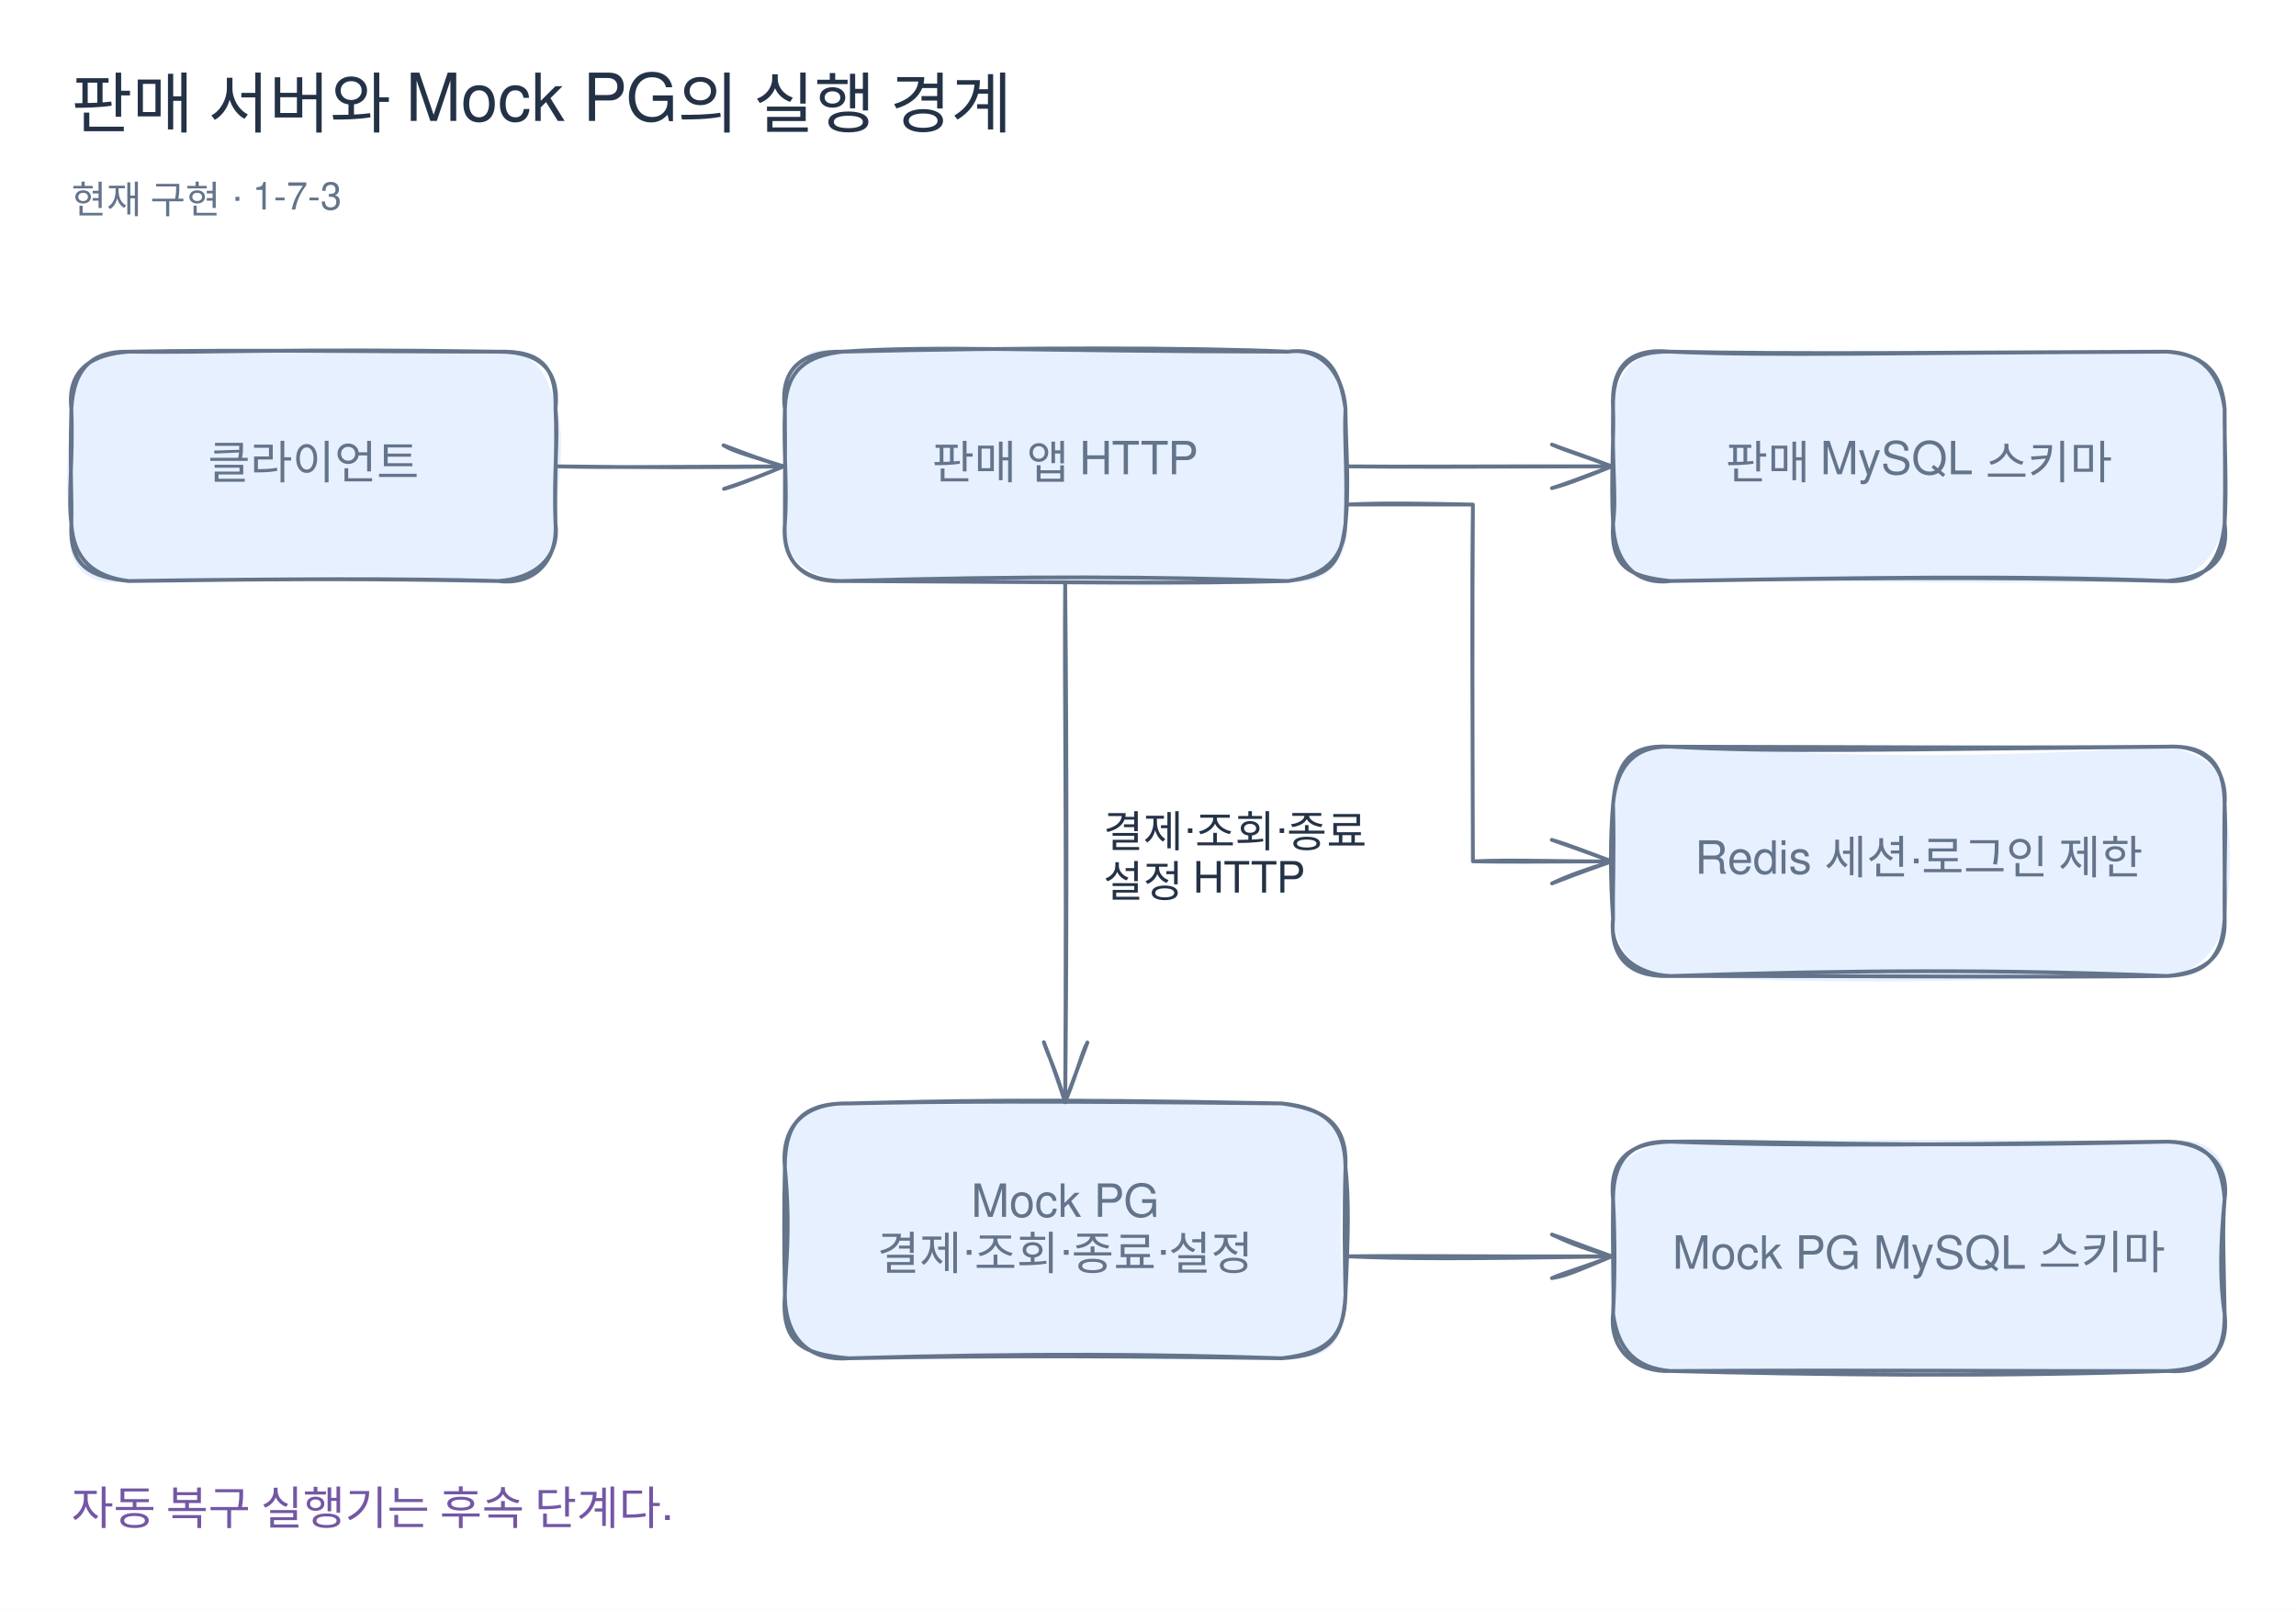
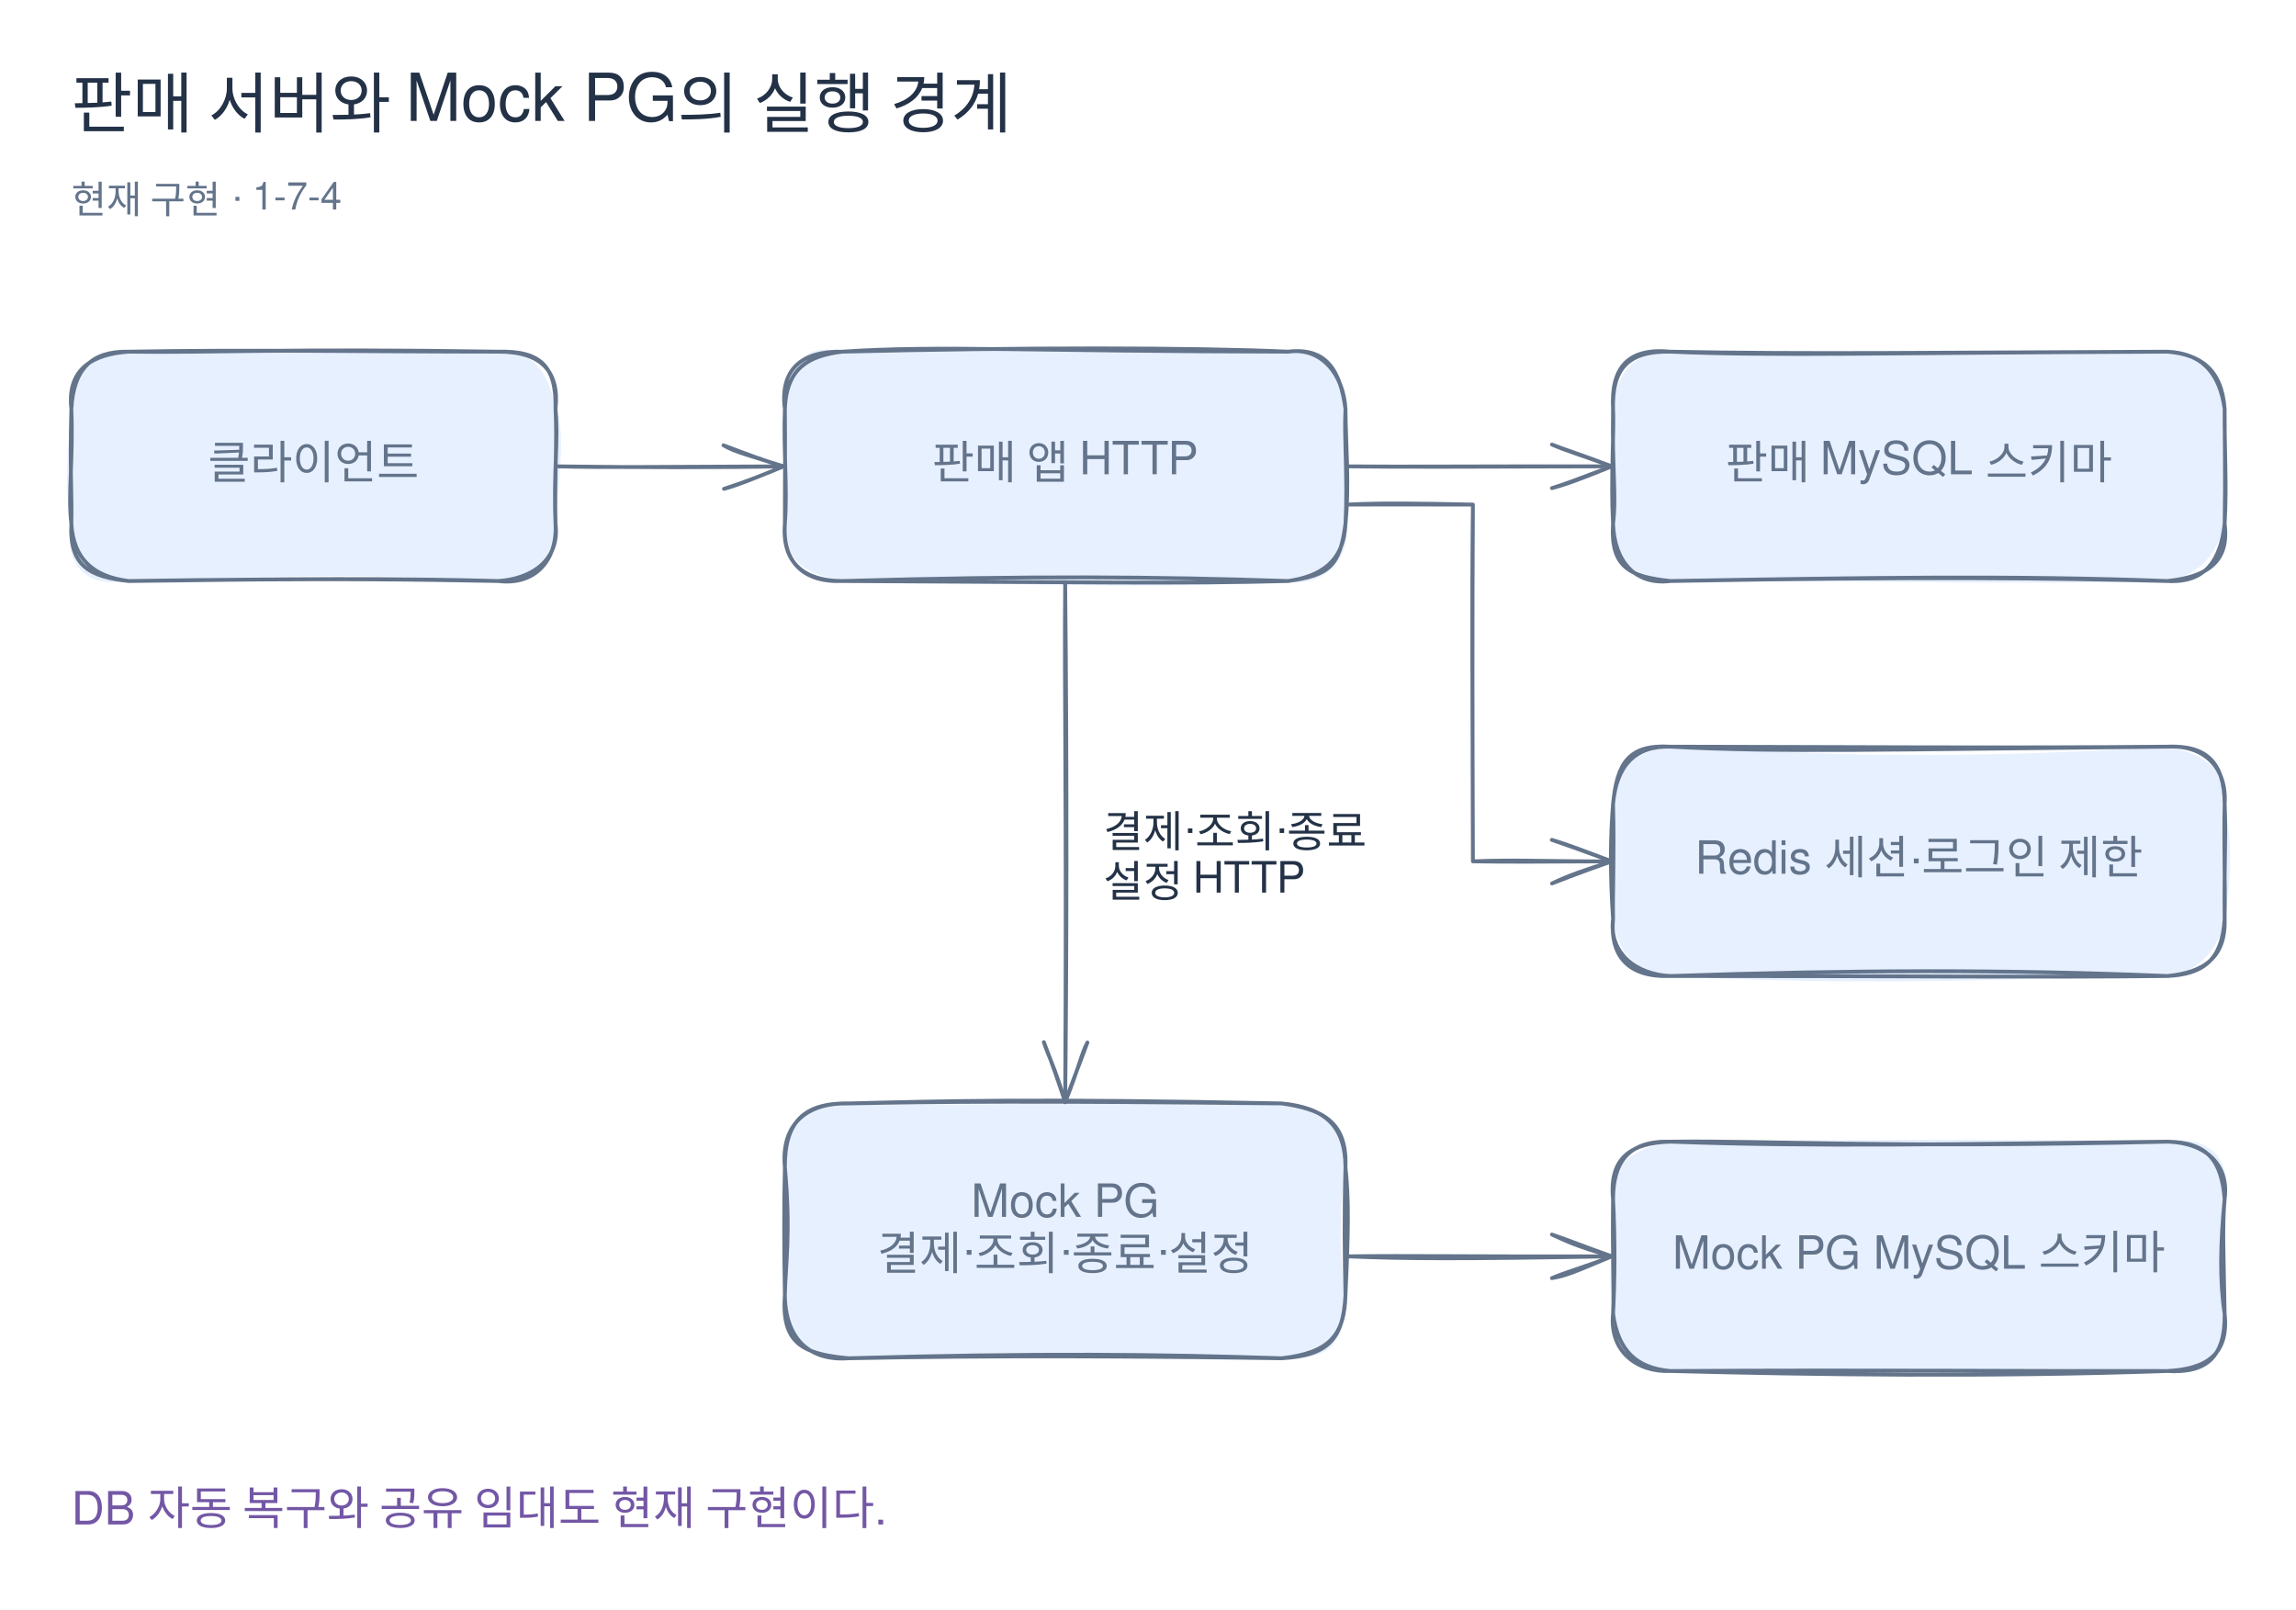
<svg xmlns="http://www.w3.org/2000/svg" version="1.1" viewBox="0 0 901 631.7" width="901" height="631.7">
  <defs>
    <style class="style-fonts">
      </style>
  </defs>
  <rect x="0" y="0" width="901" height="631.7" fill="#ffffff" />
  <g transform="translate(28 28) rotate(0 180.3508 14.95)">
    <text x="0" y="21.971" font-family="Helvetica, Segoe UI Emoji" font-size="26px" fill="#243247" text-anchor="start" style="white-space: pre;" direction="ltr" dominant-baseline="alphabetic">판매 서버와 Mock PG의 실행 경계</text>
  </g>
  <g transform="translate(28 71) rotate(0 51.79349 8.625)">
-     <text x="0" y="12.675" font-family="Helvetica, Segoe UI Emoji" font-size="15px" fill="#63748b" text-anchor="start" style="white-space: pre;" direction="ltr" dominant-baseline="alphabetic">현재 구현 · 1-7-3</text>
+     <text x="0" y="12.675" font-family="Helvetica, Segoe UI Emoji" font-size="15px" fill="#63748b" text-anchor="start" style="white-space: pre;" direction="ltr" dominant-baseline="alphabetic">현재 구현 · 1-7-4</text>
  </g>
  <g stroke-linecap="round" transform="translate(28 138) rotate(0 95 45)">
    <path d="M22.5 0 C78.99 0.05, 136.31 0.24, 167.5 0 C182.07 -0.49, 187.43 8.92, 190 22.5 C193.61 30.68, 192.05 43.72, 190 67.5 C191.4 79.81, 183.34 91.62, 167.5 90 C127.86 87.25, 88.14 87.44, 22.5 90 C5.67 92.87, -2.98 83.61, 0 67.5 C-3.18 53.51, -1.18 36.82, 0 22.5 C-3.22 8.72, 10.92 0.66, 22.5 0" stroke="none" stroke-width="0" fill="#e7f0ff" />
    <path d="M22.5 0 C54.75 0.49, 82.67 -1.32, 167.5 0 M22.5 0 C69.11 -0.86, 117.56 -0.01, 167.5 0 M167.5 0 C184.18 -0.43, 190.36 5.69, 190 22.5 M167.5 0 C184.77 -0.07, 191.56 8.04, 190 22.5 M190 22.5 C191.19 34.9, 189.14 47.05, 190 67.5 M190 22.5 C190.69 36.52, 189.55 49.27, 190 67.5 M190 67.5 C190.79 81.8, 182.07 91.83, 167.5 90 M190 67.5 C191.79 81.86, 180.5 89.22, 167.5 90 M167.5 90 C135.97 89.45, 103.24 88.76, 22.5 90 M167.5 90 C126.81 88.86, 87.44 89.1, 22.5 90 M22.5 90 C8.48 88.29, 0.83 81.23, 0 67.5 M22.5 90 C7.39 88.35, -0.87 84.34, 0 67.5 M0 67.5 C-1.42 55.67, 0.8 43.04, 0 22.5 M0 67.5 C0.29 55.53, -0.66 46.43, 0 22.5 M0 22.5 C-1.8 6.48, 8.69 0.96, 22.5 0 M0 22.5 C0.87 6.76, 7.91 -0.3, 22.5 0" stroke="#63748b" stroke-width="1.5" fill="none" />
  </g>
  <g transform="translate(84.07502 172.65) rotate(0 38.92498 10.35)">
    <text x="38.925" y="15.21" font-family="Helvetica, Segoe UI Emoji" font-size="18px" fill="#63748b" text-anchor="middle" style="white-space: pre;" direction="ltr" dominant-baseline="alphabetic">클라이언트</text>
  </g>
  <g stroke-linecap="round" transform="translate(308 138) rotate(0 110 45)">
    <path d="M22.5 0 C58.9 -1.94, 97.24 -0.54, 197.5 0 C211.23 0.4, 221.46 8.88, 220 22.5 C217.23 40.16, 221.47 53.89, 220 67.5 C222.73 79.52, 211.97 93.19, 197.5 90 C157.69 92.84, 122.86 91.83, 22.5 90 C6.29 86.49, 0.98 82.4, 0 67.5 C-2.32 52.75, 2.99 32.54, 0 22.5 C2.58 4.37, 6.59 -3.41, 22.5 0" stroke="none" stroke-width="0" fill="#e7f0ff" />
    <path d="M22.5 0 C60.03 -2.54, 97.19 -0.15, 197.5 0 M22.5 0 C92.65 -1.74, 161.01 -1.68, 197.5 0 M197.5 0 C210.88 -1.9, 219.24 9.32, 220 22.5 M197.5 0 C212.67 -1.8, 217.93 7.47, 220 22.5 M220 22.5 C220.07 35.94, 221.58 51.86, 220 67.5 M220 22.5 C219.34 34.73, 220.95 48.73, 220 67.5 M220 67.5 C219.39 82.21, 210.55 88.11, 197.5 90 M220 67.5 C217.8 84.23, 213.74 87.73, 197.5 90 M197.5 90 C155.8 91.12, 117.83 90.46, 22.5 90 M197.5 90 C146.6 88.28, 96.18 87.88, 22.5 90 M22.5 90 C8.59 90, -1.34 83.76, 0 67.5 M22.5 90 C6.92 90.63, -1.01 82.14, 0 67.5 M0 67.5 C-0.01 49.49, 0.18 35.7, 0 22.5 M0 67.5 C1.1 53.73, -0.64 37.88, 0 22.5 M0 22.5 C0.64 6.47, 9.14 1.66, 22.5 0 M0 22.5 C-2.05 6.99, 6.62 -0.33, 22.5 0" stroke="#63748b" stroke-width="1.5" fill="none" />
  </g>
  <g transform="translate(366.1465 172.65) rotate(0 51.85352 10.35)">
    <text x="51.854" y="15.21" font-family="Helvetica, Segoe UI Emoji" font-size="18px" fill="#63748b" text-anchor="middle" style="white-space: pre;" direction="ltr" dominant-baseline="alphabetic">판매 앱 HTTP</text>
  </g>
  <g stroke-linecap="round" transform="translate(633 138) rotate(0 120 45)">
    <path d="M22.5 0 C66.7 3.73, 113.93 -0.86, 217.5 0 C230.39 1.28, 238.28 8.83, 240 22.5 C239.66 33.44, 242.51 53.25, 240 67.5 C236.87 79.23, 230.59 87.56, 217.5 90 C151.09 91.72, 80.33 89.51, 22.5 90 C6.9 87.31, -2.26 81.19, 0 67.5 C0.16 60.99, 1.58 46.26, 0 22.5 C1.18 7.21, 9.46 -0.29, 22.5 0" stroke="none" stroke-width="0" fill="#e7f0ff" />
    <path d="M22.5 0 C63.17 1.81, 107.43 0.39, 217.5 0 M22.5 0 C74.82 1.05, 127.74 0.33, 217.5 0 M217.5 0 C231.58 0.63, 238.12 8.95, 240 22.5 M217.5 0 C230.57 1.06, 238.89 6.9, 240 22.5 M240 22.5 C239.85 36.98, 240.92 52.67, 240 67.5 M240 22.5 C239.98 34.94, 240.34 48.2, 240 67.5 M240 67.5 C241.98 82.61, 233.04 88.39, 217.5 90 M240 67.5 C238.41 81.99, 232.38 90.84, 217.5 90 M217.5 90 C171.16 88.82, 121.48 88.18, 22.5 90 M217.5 90 C158.5 87.73, 97.16 88.68, 22.5 90 M22.5 90 C8.71 91.71, 0.48 82.29, 0 67.5 M22.5 90 C6.45 88.32, -1.15 84.54, 0 67.5 M0 67.5 C1.39 56.3, -0.44 46.35, 0 22.5 M0 67.5 C-1 49.92, 0.49 31.33, 0 22.5 M0 22.5 C-0.92 6.47, 5.59 -1.65, 22.5 0 M0 22.5 C-0.37 7.22, 5.34 -0.36, 22.5 0" stroke="#63748b" stroke-width="1.5" fill="none" />
  </g>
  <g transform="translate(679.0682 172.65) rotate(0 73.93182 10.35)">
    <text x="73.932" y="15.21" font-family="Helvetica, Segoe UI Emoji" font-size="18px" fill="#63748b" text-anchor="middle" style="white-space: pre;" direction="ltr" dominant-baseline="alphabetic">판매 MySQL 스키마</text>
  </g>
  <g stroke-linecap="round" transform="translate(633 293) rotate(0 120 45)">
    <path d="M22.5 0 C70.26 2.26, 122.14 6.08, 217.5 0 C229.55 2.17, 242.31 8.79, 240 22.5 C242.1 33.92, 243.55 45.41, 240 67.5 C238.2 78.94, 229.21 89.13, 217.5 90 C160.58 90.64, 104.37 94.43, 22.5 90 C7.52 88.13, 1.7 79.98, 0 67.5 C1.01 53.03, -1.44 41.98, 0 22.5 C-0.21 10.05, 5.14 2.83, 22.5 0" stroke="none" stroke-width="0" fill="#e7f0ff" />
    <path d="M22.5 0 C66.02 2.33, 105.11 1.11, 217.5 0 M22.5 0 C88.06 0.08, 154.59 0.59, 217.5 0 M217.5 0 C232.29 -0.84, 241 8.57, 240 22.5 M217.5 0 C233.07 -0.68, 239.86 6.33, 240 22.5 M240 22.5 C239.63 38.02, 240.26 53.47, 240 67.5 M240 22.5 C240.63 35.15, 239.74 45.66, 240 67.5 M240 67.5 C240.58 83.01, 231.52 88.67, 217.5 90 M240 67.5 C239.02 84.35, 231.01 89.35, 217.5 90 M217.5 90 C167.16 90.58, 114.39 89.96, 22.5 90 M217.5 90 C154.22 87.33, 91.75 87.64, 22.5 90 M22.5 90 C8.82 89.42, -1.69 80.81, 0 67.5 M22.5 90 C5.98 90.6, -1.29 82.33, 0 67.5 M0 67.5 C-1.21 50.11, -1.05 35.01, 0 22.5 M0 67.5 C-0.19 55.12, 0.51 42.78, 0 22.5 M0 22.5 C1.51 6.47, 6.04 -0.96, 22.5 0 M0 22.5 C1.31 7.45, 8.65 -0.38, 22.5 0" stroke="#63748b" stroke-width="1.5" fill="none" />
  </g>
  <g transform="translate(667.9938 327.65) rotate(0 85.0062 10.35)">
    <text x="85.006" y="15.21" font-family="Helvetica, Segoe UI Emoji" font-size="18px" fill="#63748b" text-anchor="middle" style="white-space: pre;" direction="ltr" dominant-baseline="alphabetic">Redis 세션·로그인 제한</text>
  </g>
  <g stroke-linecap="round" transform="translate(308 433) rotate(0 110 50)">
    <path d="M25 0 C69.52 1.3, 119.27 -0.87, 195 0 C215.07 3.05, 219.14 9.58, 220 25 C217.42 40.48, 217.48 61.62, 220 75 C219.53 95.02, 214.2 100.7, 195 100 C160.28 99.94, 116.95 95.33, 25 100 C8.97 98.95, -1.54 95.14, 0 75 C1.83 58.25, 2.69 42.15, 0 25 C-1.61 6.53, 8.84 -1.24, 25 0" stroke="none" stroke-width="0" fill="#e7f0ff" />
    <path d="M25 0 C62.03 -0.94, 98.59 -1.96, 195 0 M25 0 C61.47 -0.74, 97.29 -1.02, 195 0 M195 0 C212.16 1.69, 219.88 9.03, 220 25 M195 0 C210.14 2.18, 220.82 6.6, 220 25 M220 25 C219.45 43.37, 219.64 60.4, 220 75 M220 25 C221.32 37.14, 221.18 50.18, 220 75 M220 75 C219.17 92.58, 213.17 98.95, 195 100 M220 75 C219.63 91.28, 213.41 97.86, 195 100 M195 100 C147.62 98.44, 98.75 97.84, 25 100 M195 100 C137.88 99.17, 80.74 98.84, 25 100 M25 100 C9.77 101.14, 0.13 92.51, 0 75 M25 100 C6.35 98.28, -1.43 93.89, 0 75 M0 75 C0.24 63.27, 2.38 50.88, 0 25 M0 75 C-0.31 57.07, -0.39 40.23, 0 25 M0 25 C-0.05 7.29, 7.32 -0.27, 25 0 M0 25 C-1.61 8.51, 8.2 -0.41, 25 0" stroke="#63748b" stroke-width="1.5" fill="none" />
  </g>
  <g transform="translate(348.2186 462.3) rotate(0 69.78143 20.7)">
    <text x="69.781" y="15.21" font-family="Helvetica, Segoe UI Emoji" font-size="18px" fill="#63748b" text-anchor="middle" style="white-space: pre;" direction="ltr" dominant-baseline="alphabetic">Mock PG</text>
    <text x="69.781" y="35.91" font-family="Helvetica, Segoe UI Emoji" font-size="18px" fill="#63748b" text-anchor="middle" style="white-space: pre;" direction="ltr" dominant-baseline="alphabetic">결제·조회·종료·설정</text>
  </g>
  <g stroke-linecap="round" transform="translate(633 448) rotate(0 120 45)">
    <path d="M22.5 0 C77.37 -0.5, 138.58 -1.46, 217.5 0 C235.07 -3.26, 243.17 8.7, 240 22.5 C238.15 36.68, 236.81 47.73, 240 67.5 C240.87 85.56, 233.66 92.27, 217.5 90 C147.76 88.65, 81.66 90.04, 22.5 90 C8.76 89.77, 2.42 84.76, 0 67.5 C-2.85 51.52, 1.32 33.42, 0 22.5 C-3.01 8.54, 10.88 1.88, 22.5 0" stroke="none" stroke-width="0" fill="#e7f0ff" />
    <path d="M22.5 0 C63.74 -0.53, 104.47 2.65, 217.5 0 M22.5 0 C77.53 2.06, 134.28 1, 217.5 0 M217.5 0 C233.69 0.22, 238.76 7.83, 240 22.5 M217.5 0 C233.47 0.44, 241.79 9.8, 240 22.5 M240 22.5 C238.28 40.1, 238.04 55.08, 240 67.5 M240 22.5 C239.02 33.58, 239.63 44.6, 240 67.5 M240 67.5 C241.77 83.81, 232.49 89.23, 217.5 90 M240 67.5 C240.25 84.48, 232.88 90.97, 217.5 90 M217.5 90 C159.15 90.12, 104.23 89.53, 22.5 90 M217.5 90 C147.64 92.43, 78.94 91.45, 22.5 90 M22.5 90 C9.05 88.85, 1.95 81.87, 0 67.5 M22.5 90 C9.64 90.56, -1.57 82.52, 0 67.5 M0 67.5 C0.7 54.73, 0.82 38.33, 0 22.5 M0 67.5 C0.52 56.52, -0.34 47.68, 0 22.5 M0 22.5 C-1.62 6.46, 6.93 0.43, 22.5 0 M0 22.5 C0.07 7.91, 6.08 -0.44, 22.5 0" stroke="#63748b" stroke-width="1.5" fill="none" />
  </g>
  <g transform="translate(657.6318 482.65) rotate(0 95.36817 10.35)">
    <text x="95.368" y="15.21" font-family="Helvetica, Segoe UI Emoji" font-size="18px" fill="#63748b" text-anchor="middle" style="white-space: pre;" direction="ltr" dominant-baseline="alphabetic">Mock PG MySQL 스키마</text>
  </g>
  <g stroke-linecap="round">
    <g transform="translate(218.5 183) rotate(0 44.5 0)">
      <path d="M0 0 C18.23 0.5, 38.19 0.19, 89 0 M0 0 C32.1 0.42, 63.25 0.5, 89 0" stroke="#63748b" stroke-width="1.5" fill="none" />
    </g>
    <g transform="translate(218.5 183) rotate(0 44.5 0)">
      <path d="M65.61 8.84 C69.82 7.72, 75.74 5.52, 89 0 M65.61 8.84 C74.29 6.02, 82.03 2.95, 89 0" stroke="#63748b" stroke-width="1.5" fill="none" />
    </g>
    <g transform="translate(218.5 183) rotate(0 44.5 0)">
      <path d="M65.41 -8.26 C69.62 -5.72, 75.59 -4.26, 89 0 M65.41 -8.26 C74.18 -4.98, 82 -1.95, 89 0" stroke="#63748b" stroke-width="1.5" fill="none" />
    </g>
  </g>
  <mask />
  <g stroke-linecap="round">
    <g transform="translate(528.5 183) rotate(0 52 0)">
      <path d="M0 0 C22.87 0.33, 45.45 0.12, 104 0 M0 0 C23.74 0.23, 47.72 -0.08, 104 0" stroke="#63748b" stroke-width="1.5" fill="none" />
    </g>
    <g transform="translate(528.5 183) rotate(0 52 0)">
      <path d="M80.51 8.55 C86.16 7.08, 91.52 5.04, 104 0 M80.51 8.55 C85.81 6.97, 91.37 4.7, 104 0" stroke="#63748b" stroke-width="1.5" fill="none" />
    </g>
    <g transform="translate(528.5 183) rotate(0 52 0)">
      <path d="M80.51 -8.55 C86.14 -6.37, 91.49 -4.75, 104 0 M80.51 -8.55 C85.84 -6.22, 91.41 -4.58, 104 0" stroke="#63748b" stroke-width="1.5" fill="none" />
    </g>
  </g>
  <mask />
  <g stroke-linecap="round">
    <g transform="translate(528.5 198) rotate(0 52 70)">
      <path d="M0 0 C10.64 0.02, 20.97 -0.09, 49.5 0 M0 0 C14.43 -0.72, 29.29 -0.42, 49.5 0 M49.5 0 C49.04 36.78, 49.35 74.24, 49.5 140 M49.5 0 C49.23 45.89, 49.34 91.1, 49.5 140 M49.5 140 C65.43 139.27, 82.87 140.13, 104 140 M49.5 140 C61.77 140.22, 74.77 140.17, 104 140" stroke="#63748b" stroke-width="1.5" fill="none" />
    </g>
    <g transform="translate(528.5 198) rotate(0 52 70)">
      <path d="M80.55 148.67 C85.62 146.75, 90.37 144.78, 104 140 M80.55 148.67 C87.12 145.47, 94.15 143.16, 104 140" stroke="#63748b" stroke-width="1.5" fill="none" />
    </g>
    <g transform="translate(528.5 198) rotate(0 52 70)">
      <path d="M80.46 131.57 C85.54 133.3, 90.31 135, 104 140 M80.46 131.57 C87.11 133.52, 94.16 136.35, 104 140" stroke="#63748b" stroke-width="1.5" fill="none" />
    </g>
  </g>
  <mask />
  <g stroke-linecap="round">
    <g transform="translate(418 228.5) rotate(0 0 102)">
      <path d="M0 0 C-0.41 43.05, 0.62 86.69, 0 204 M0 0 C0.79 75.71, 0.58 151.67, 0 204" stroke="#63748b" stroke-width="1.5" fill="none" />
    </g>
    <g transform="translate(418 228.5) rotate(0 0 102)">
      <path d="M-8.37 180.44 C-7.1 184.79, -4.16 189.82, 0 204 M-8.37 180.44 C-5.03 188.87, -2.14 197.56, 0 204" stroke="#63748b" stroke-width="1.5" fill="none" />
    </g>
    <g transform="translate(418 228.5) rotate(0 0 102)">
      <path d="M8.73 180.57 C6.34 184.93, 5.62 189.93, 0 204 M8.73 180.57 C5.7 188.92, 2.21 197.55, 0 204" stroke="#63748b" stroke-width="1.5" fill="none" />
    </g>
  </g>
  <mask />
  <g stroke-linecap="round">
    <g transform="translate(528.5 493) rotate(0 52 0)">
      <path d="M0 0 C23.16 0.98, 43.97 1.07, 104 0 M0 0 C25.19 -0.35, 51.2 0.16, 104 0" stroke="#63748b" stroke-width="1.5" fill="none" />
    </g>
    <g transform="translate(528.5 493) rotate(0 52 0)">
      <path d="M80.51 8.55 C86.43 7.57, 90.02 5.83, 104 0 M80.51 8.55 C85.96 6.18, 92.26 4.6, 104 0" stroke="#63748b" stroke-width="1.5" fill="none" />
    </g>
    <g transform="translate(528.5 493) rotate(0 52 0)">
      <path d="M80.51 -8.55 C86.45 -5.87, 90.03 -3.96, 104 0 M80.51 -8.55 C86.03 -6.74, 92.33 -4.13, 104 0" stroke="#63748b" stroke-width="1.5" fill="none" />
    </g>
  </g>
  <mask />
  <g transform="translate(433 318) rotate(0 59.15997 19.55)">
    <text x="0" y="14.365" font-family="Helvetica, Segoe UI Emoji" font-size="17px" fill="#243247" text-anchor="start" style="white-space: pre;" direction="ltr" dominant-baseline="alphabetic">결제·조회·종료</text>
    <text x="0" y="33.915" font-family="Helvetica, Segoe UI Emoji" font-size="17px" fill="#243247" text-anchor="start" style="white-space: pre;" direction="ltr" dominant-baseline="alphabetic">설정 HTTP</text>
  </g>
  <g transform="translate(28 583) rotate(0 185.9893 10.35)">
-     <text x="0" y="15.21" font-family="Helvetica, Segoe UI Emoji" font-size="18px" fill="#7357a5" text-anchor="start" style="white-space: pre;" direction="ltr" dominant-baseline="alphabetic">자동 복구 실행기는 후속 단계다.</text>
+     <text x="0" y="15.21" font-family="Helvetica, Segoe UI Emoji" font-size="18px" fill="#7357a5" text-anchor="start" style="white-space: pre;" direction="ltr" dominant-baseline="alphabetic">DB 자동 복구와 공유 임대도 현재 구현이다.</text>
  </g>
</svg>
